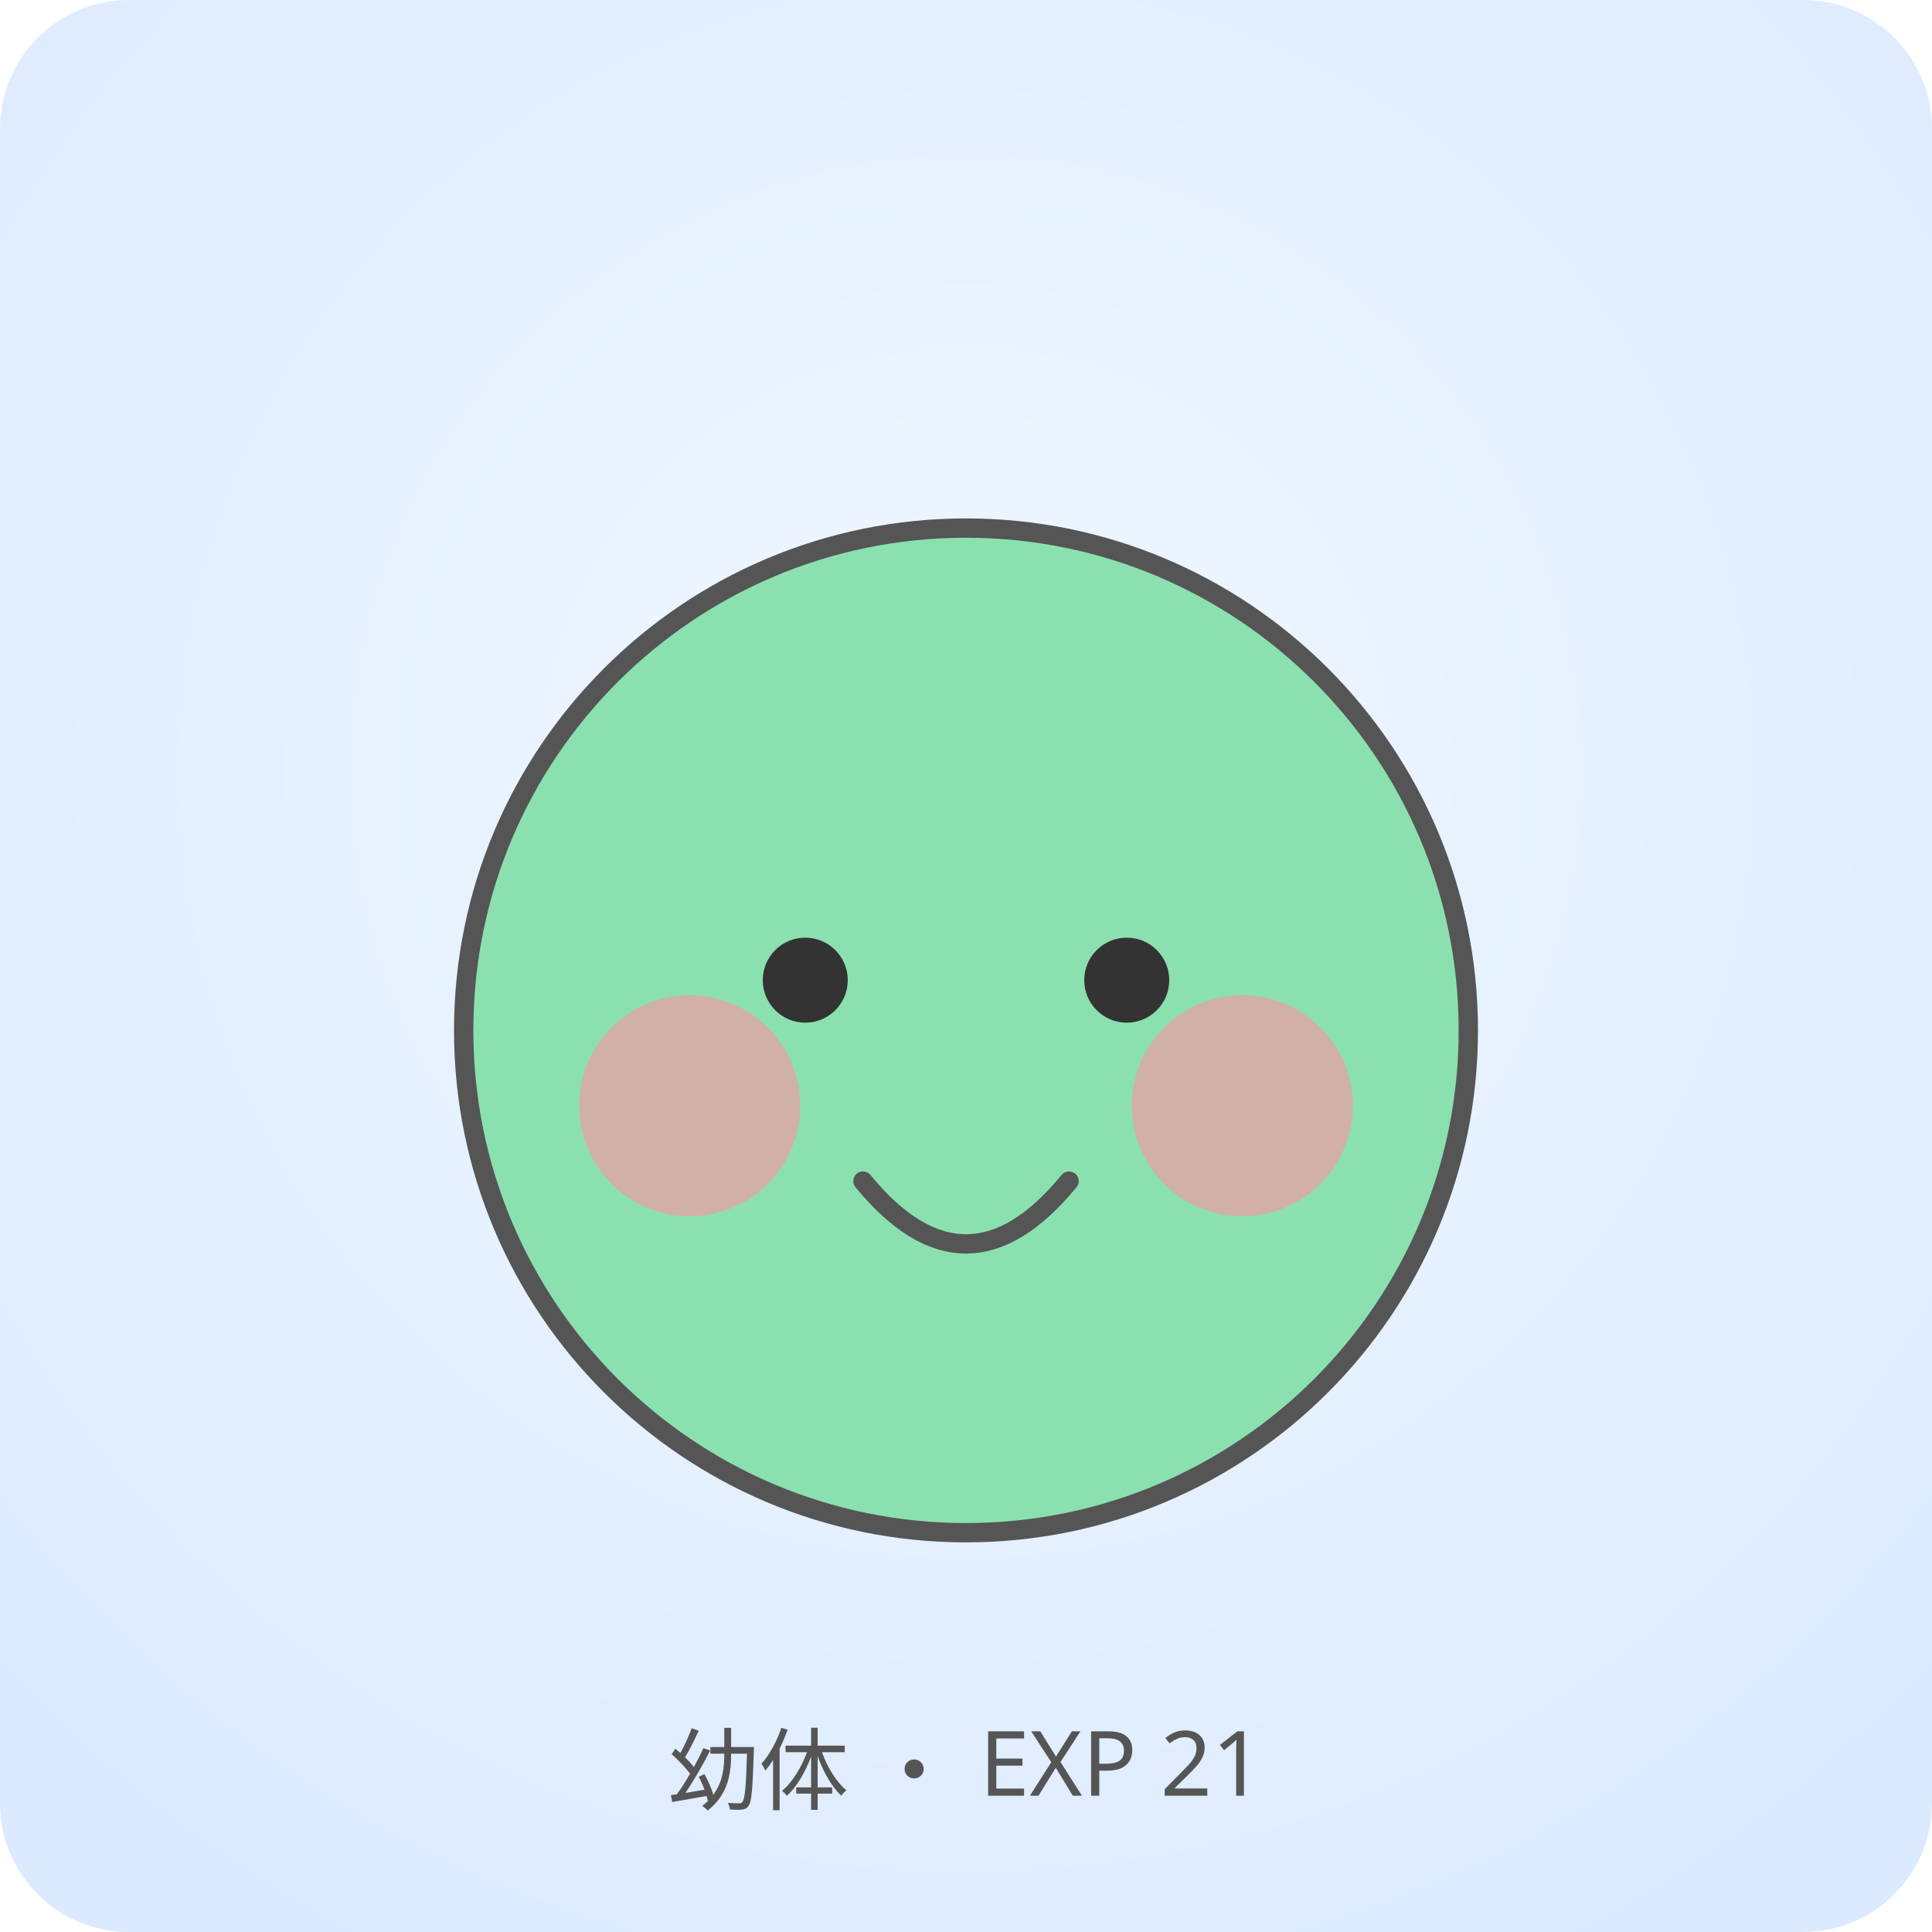
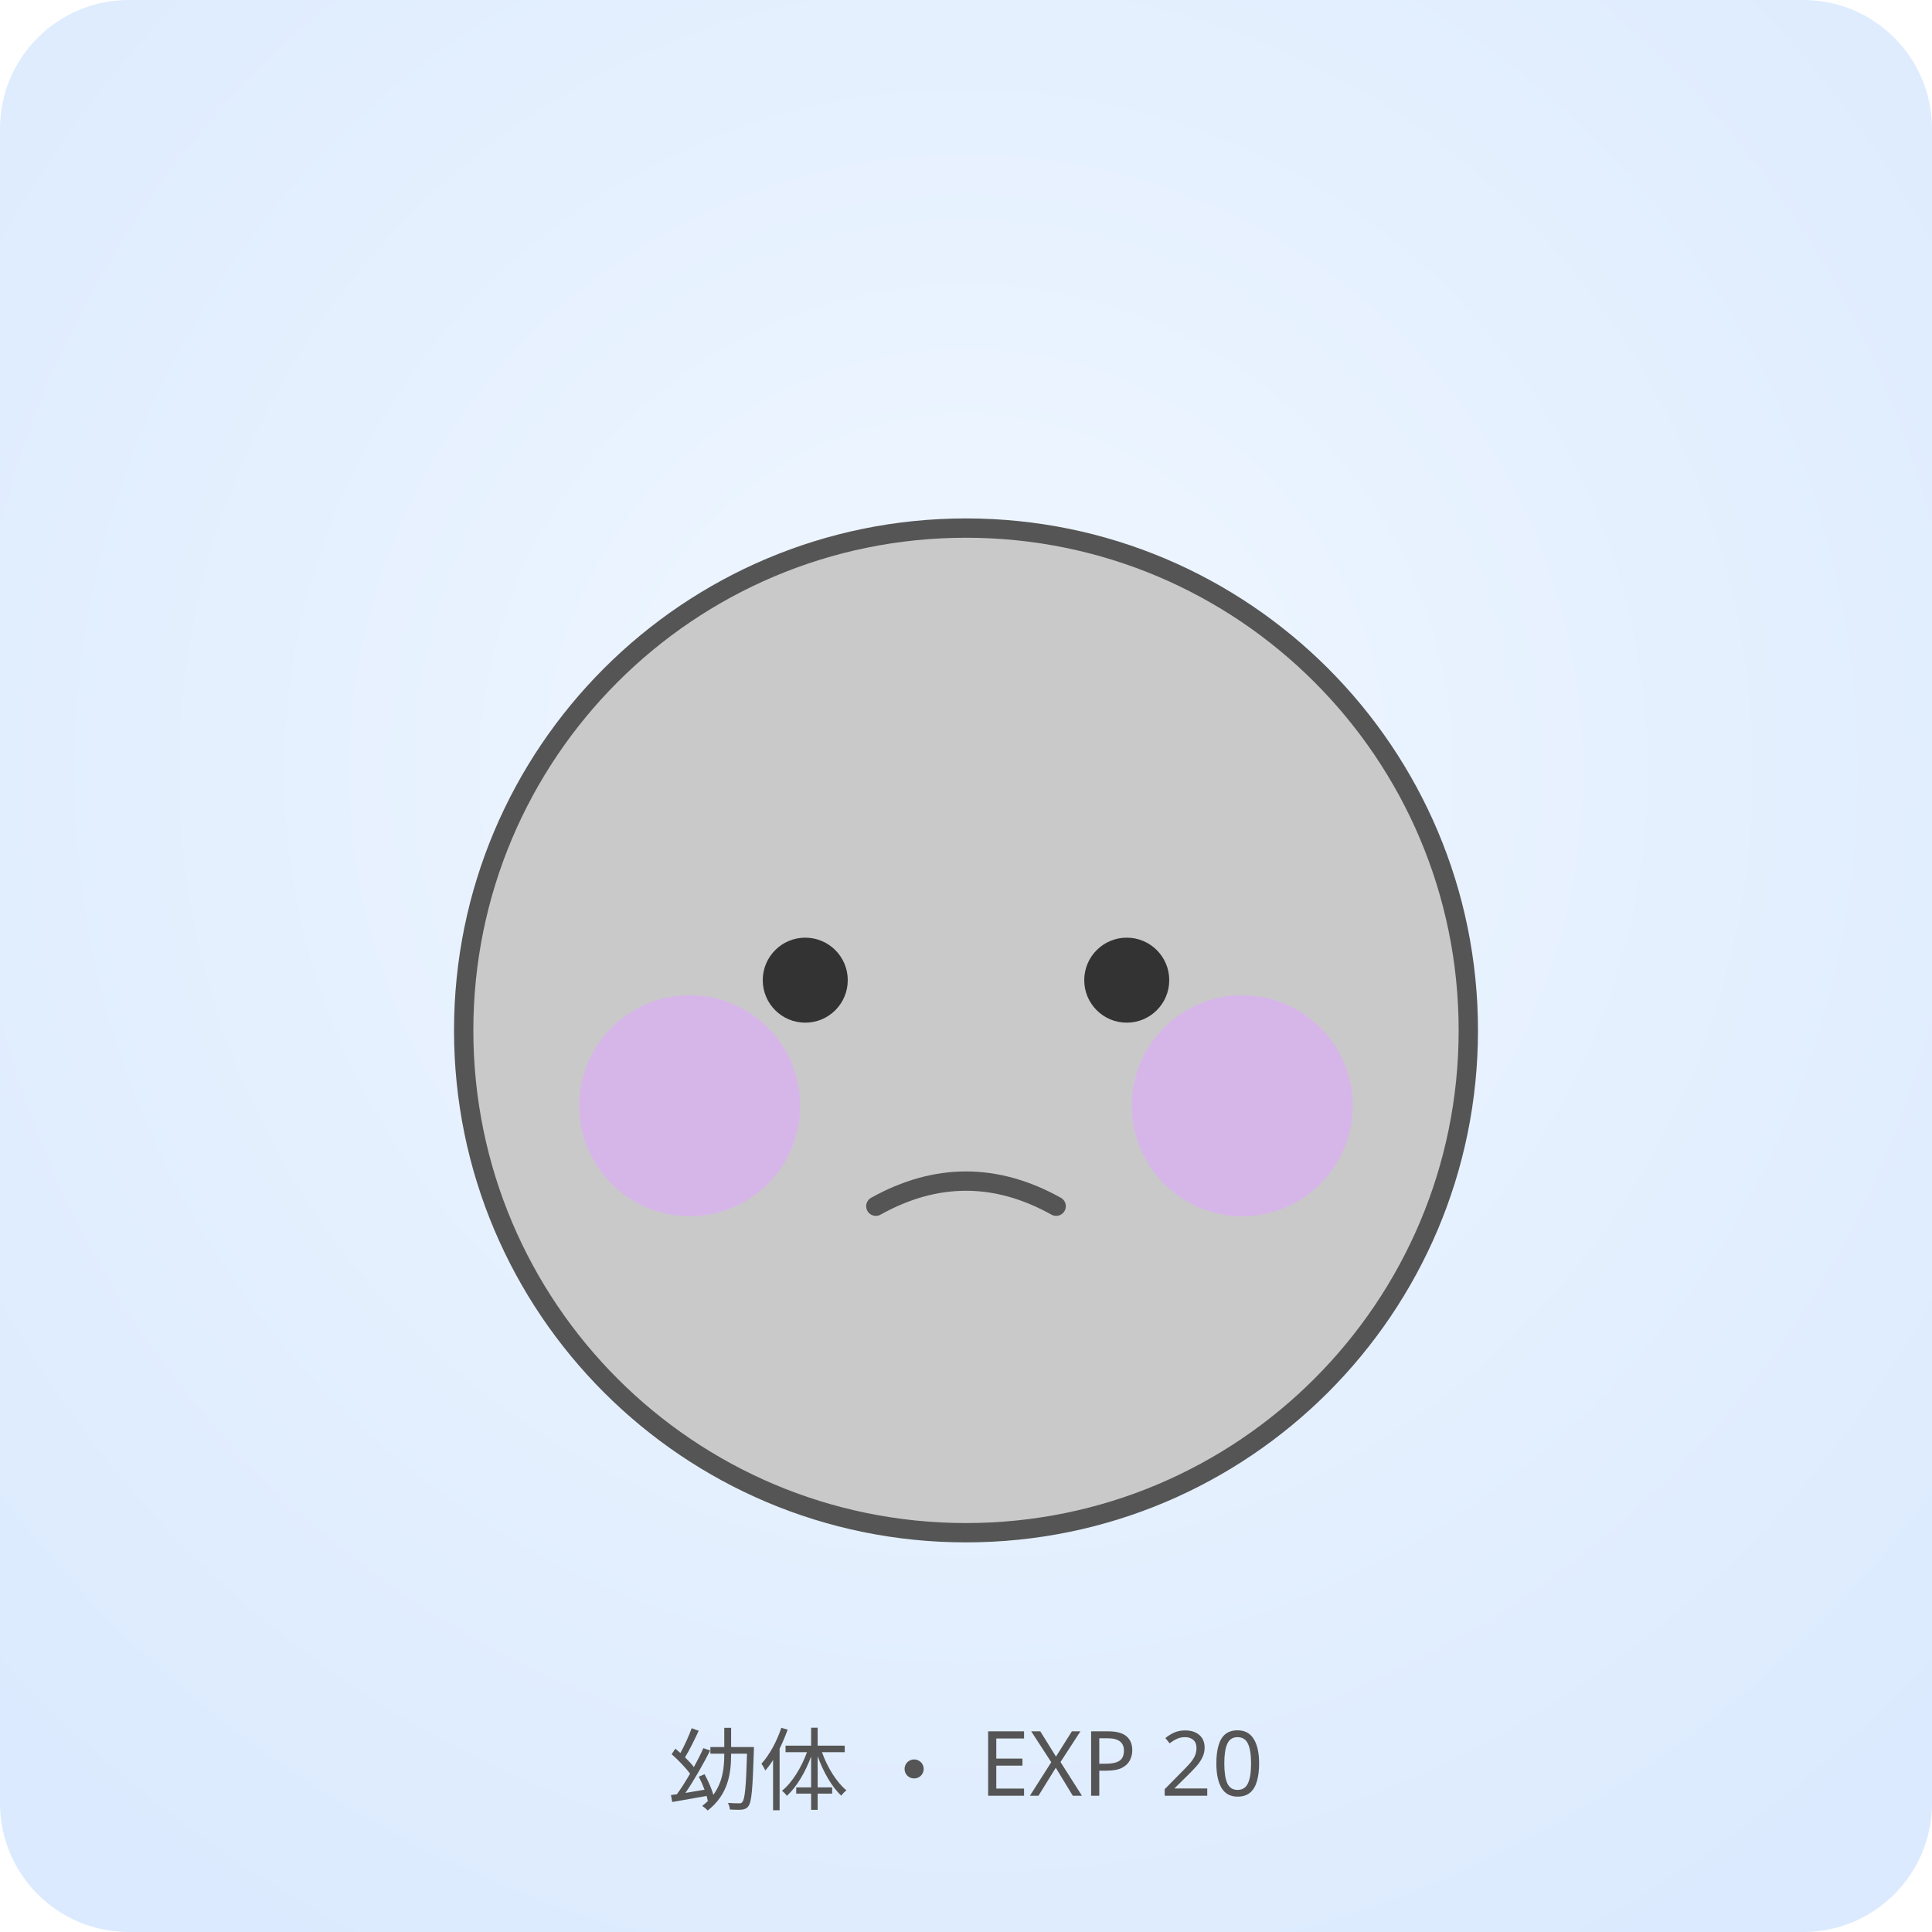
<svg xmlns="http://www.w3.org/2000/svg" viewBox="0 0 300 300" width="300" height="300">
  <defs>
    <radialGradient id="bg" cx="50%" cy="40%" r="70%">
      <stop offset="0%" stop-color="#f0f7ff" />
      <stop offset="100%" stop-color="#dbeafe" />
    </radialGradient>
  </defs>
  <rect width="300" height="300" rx="20" fill="url(#bg)" />
-   <circle cx="150" cy="89.8" r="7" fill="#8be0b0" stroke="#555" stroke-width="2" />
-   <circle cx="150" cy="160" r="78" fill="#8be0b0" stroke="#555" stroke-width="3" />
-   <circle cx="107.1" cy="171.7" r="17.16" fill="#ff8fa3" opacity="0.6" />
-   <circle cx="192.9" cy="171.7" r="17.16" fill="#ff8fa3" opacity="0.6" />
+   <circle cx="150" cy="89.8" r="7" fill="#c9c9c9" stroke="#555" stroke-width="2" />
+   <circle cx="150" cy="160" r="78" fill="#c9c9c9" stroke="#555" stroke-width="3" />
+   <circle cx="107.1" cy="171.7" r="17.16" fill="#e0aaff" opacity="0.6" />
+   <circle cx="192.9" cy="171.7" r="17.16" fill="#e0aaff" opacity="0.6" />
  <circle cx="125.04" cy="152.2" r="6.6" fill="#333" />
  <circle cx="174.96" cy="152.2" r="6.6" fill="#333" />
-   <path d="M 134 183.4 Q 150 202.9 166 183.4" stroke="#555" stroke-width="3" fill="none" stroke-linecap="round" />
-   <text x="150" y="280" text-anchor="middle" font-family="sans-serif" font-size="14" fill="#555">幼体 ・ EXP 21</text>
+   <path d="M 136 187.3 Q 150 179.5 164 187.3" stroke="#555" stroke-width="3" fill="none" stroke-linecap="round" />
+   <text x="150" y="280" text-anchor="middle" font-family="sans-serif" font-size="14" fill="#555">幼体 ・ EXP 20</text>
</svg>
